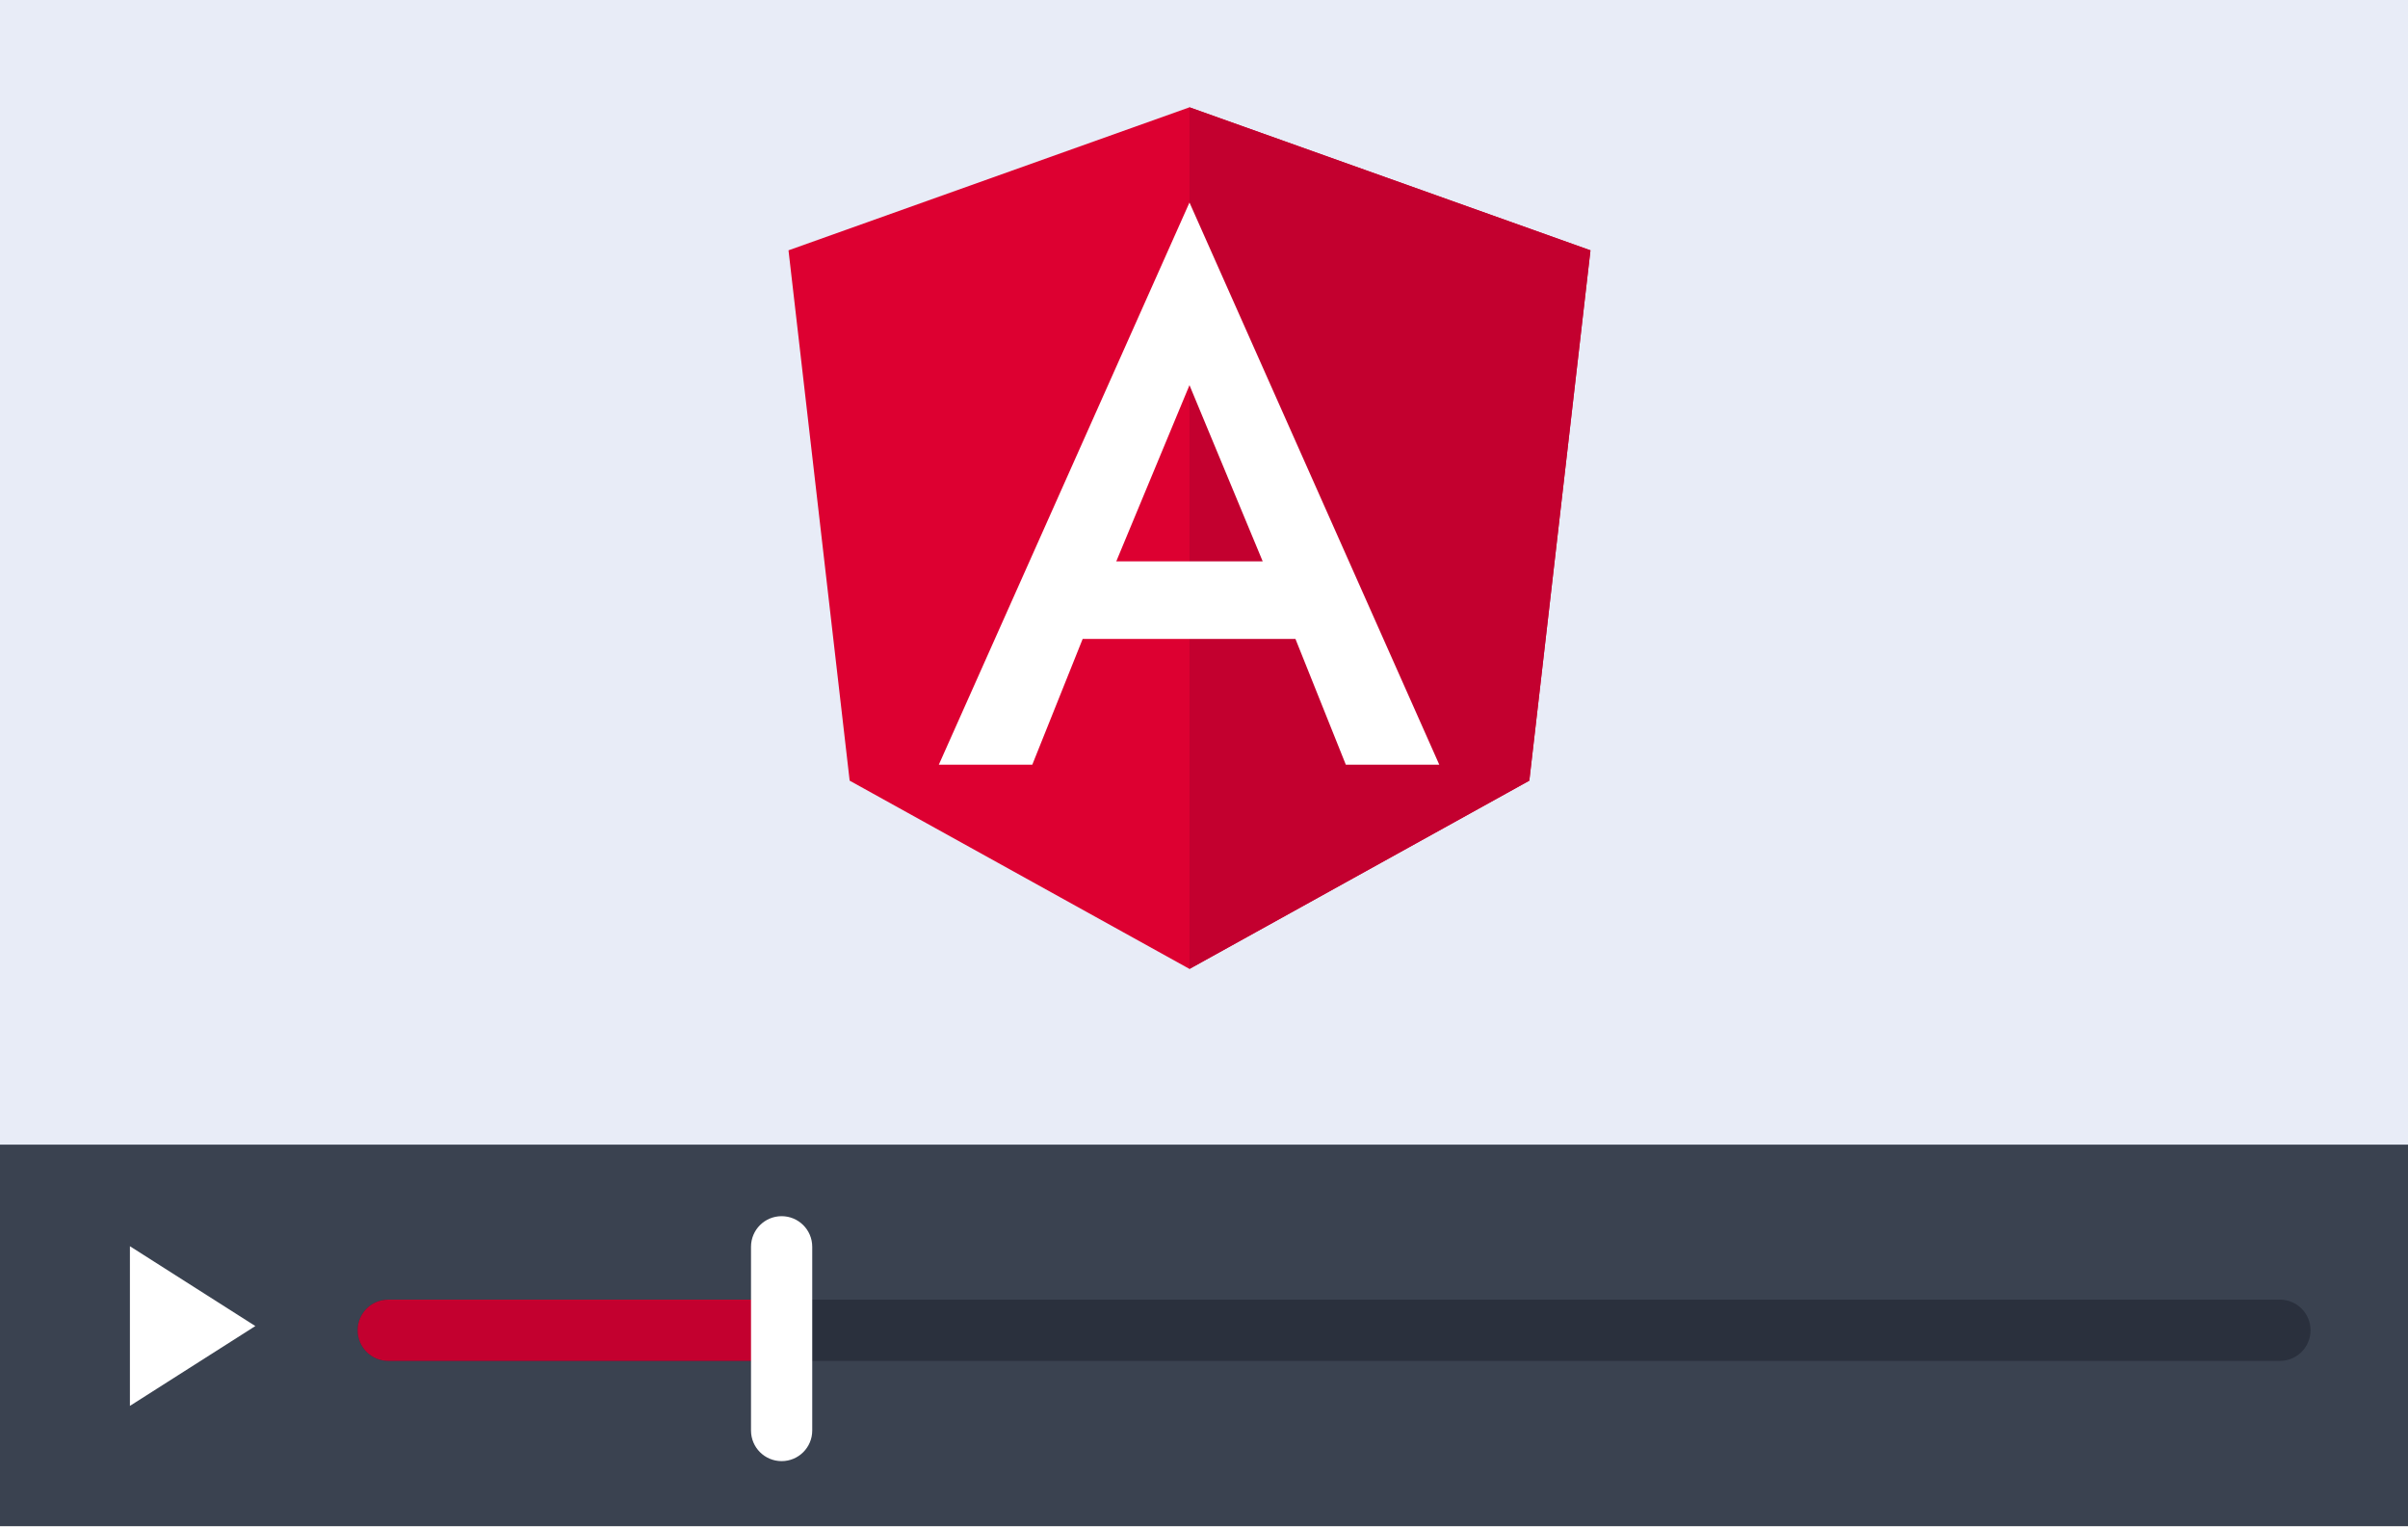
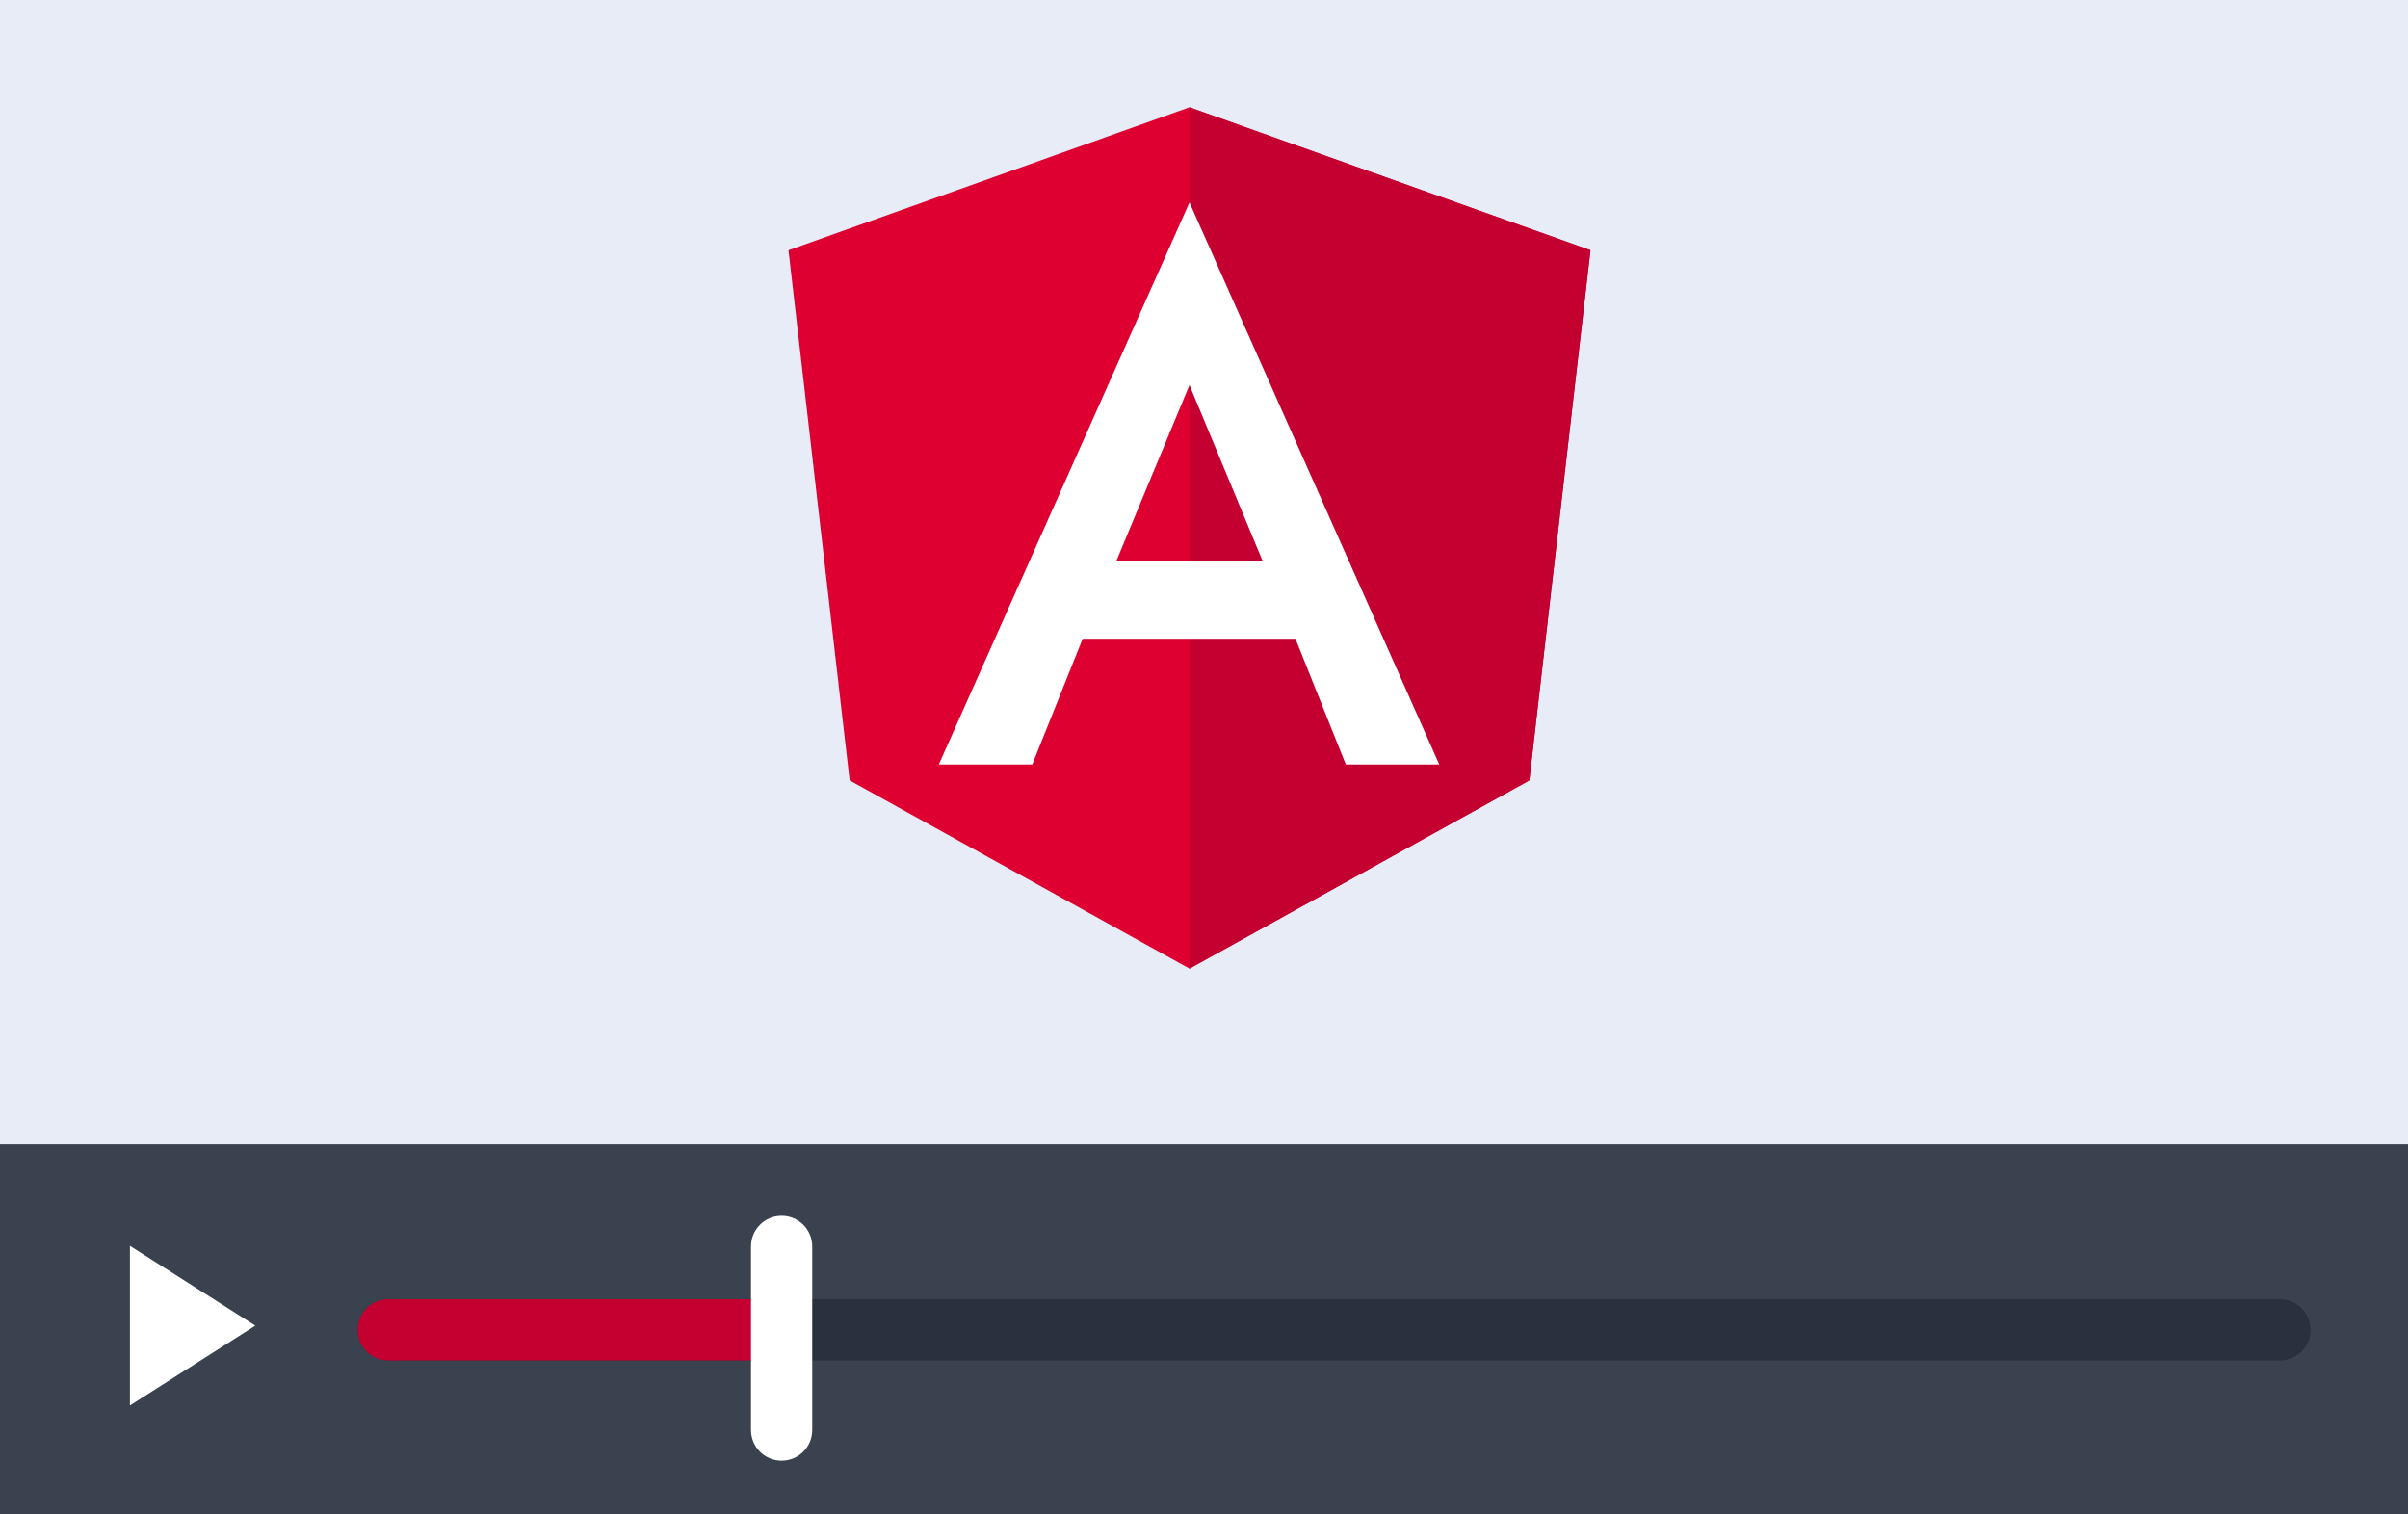
- <svg xmlns="http://www.w3.org/2000/svg" width="202px" height="128px" viewBox="0 0 202 128" version="1.1">
+ <svg xmlns="http://www.w3.org/2000/svg" width="202px" height="127px" viewBox="0 0 202 127" version="1.1">
  <defs />
  <g id="Page-1" stroke="none" stroke-width="1" fill="none" fill-rule="evenodd">
    <g id="Artboard">
      <g id="Group" transform="translate(-4, -1)">
        <rect id="Rectangle-path" fill="#E8ECF7" fill-rule="nonzero" x="0.803" y="0" width="206.491" height="128.909" />
        <rect id="Rectangle-path" fill="#3A4250" fill-rule="nonzero" x="1" y="97" width="206.491" height="31.995" />
        <path d="M195.256,115.136 L36.568,115.136 C35.148,115.136 34,113.988 34,112.568 C34,111.148 35.148,110 36.568,110 L195.256,110 C196.676,110 197.824,111.148 197.824,112.568 C197.824,113.988 196.676,115.136 195.256,115.136 Z" id="Shape" fill="#2A303D" fill-rule="nonzero" />
        <path d="M69.571,110 L36.568,110 C35.148,110 34,111.148 34,112.568 C34,113.988 35.148,115.136 36.568,115.136 L69.571,115.136 L69.571,110 Z" id="Shape" fill="#C3002F" fill-rule="nonzero" />
        <path d="M69.568,123.543 C68.148,123.543 67,122.395 67,120.975 L67,105.568 C67,104.148 68.148,103 69.568,103 C70.988,103 72.136,104.148 72.136,105.568 L72.136,120.975 C72.136,122.395 70.988,123.543 69.568,123.543 Z" id="Shape" fill="#FFFFFF" fill-rule="nonzero" />
        <g id="angular" transform="translate(70, 10)" fill-rule="nonzero">
          <polyline id="Shape" fill="#DD0031" points="33.782 0 0.145 11.995 5.275 56.473 33.782 72.262 62.29 56.473 67.42 11.995" />
          <polyline id="Shape" fill="#C3002F" points="33.782 0 33.782 8.021 33.782 7.985 33.782 72.262 62.29 56.473 67.42 11.995" />
          <path d="M33.782,7.985 L12.754,55.136 L20.595,55.136 L24.822,44.585 L42.671,44.585 L46.898,55.136 L54.738,55.136 L33.782,7.985 Z M39.925,38.082 L27.64,38.082 L33.782,23.304 L39.925,38.082 Z" id="Shape" fill="#FFFFFF" />
        </g>
        <g id="ic_play_arrow_white_24px" transform="translate(7.246094, 100.7368)">
          <polygon id="Shape" fill="#FFFFFF" fill-rule="nonzero" points="7.652 4.783 7.652 18.174 18.174 11.478" />
          <polygon id="Shape" points="0 0 22.957 0 22.957 22.957 0 22.957" />
        </g>
      </g>
    </g>
  </g>
</svg>
